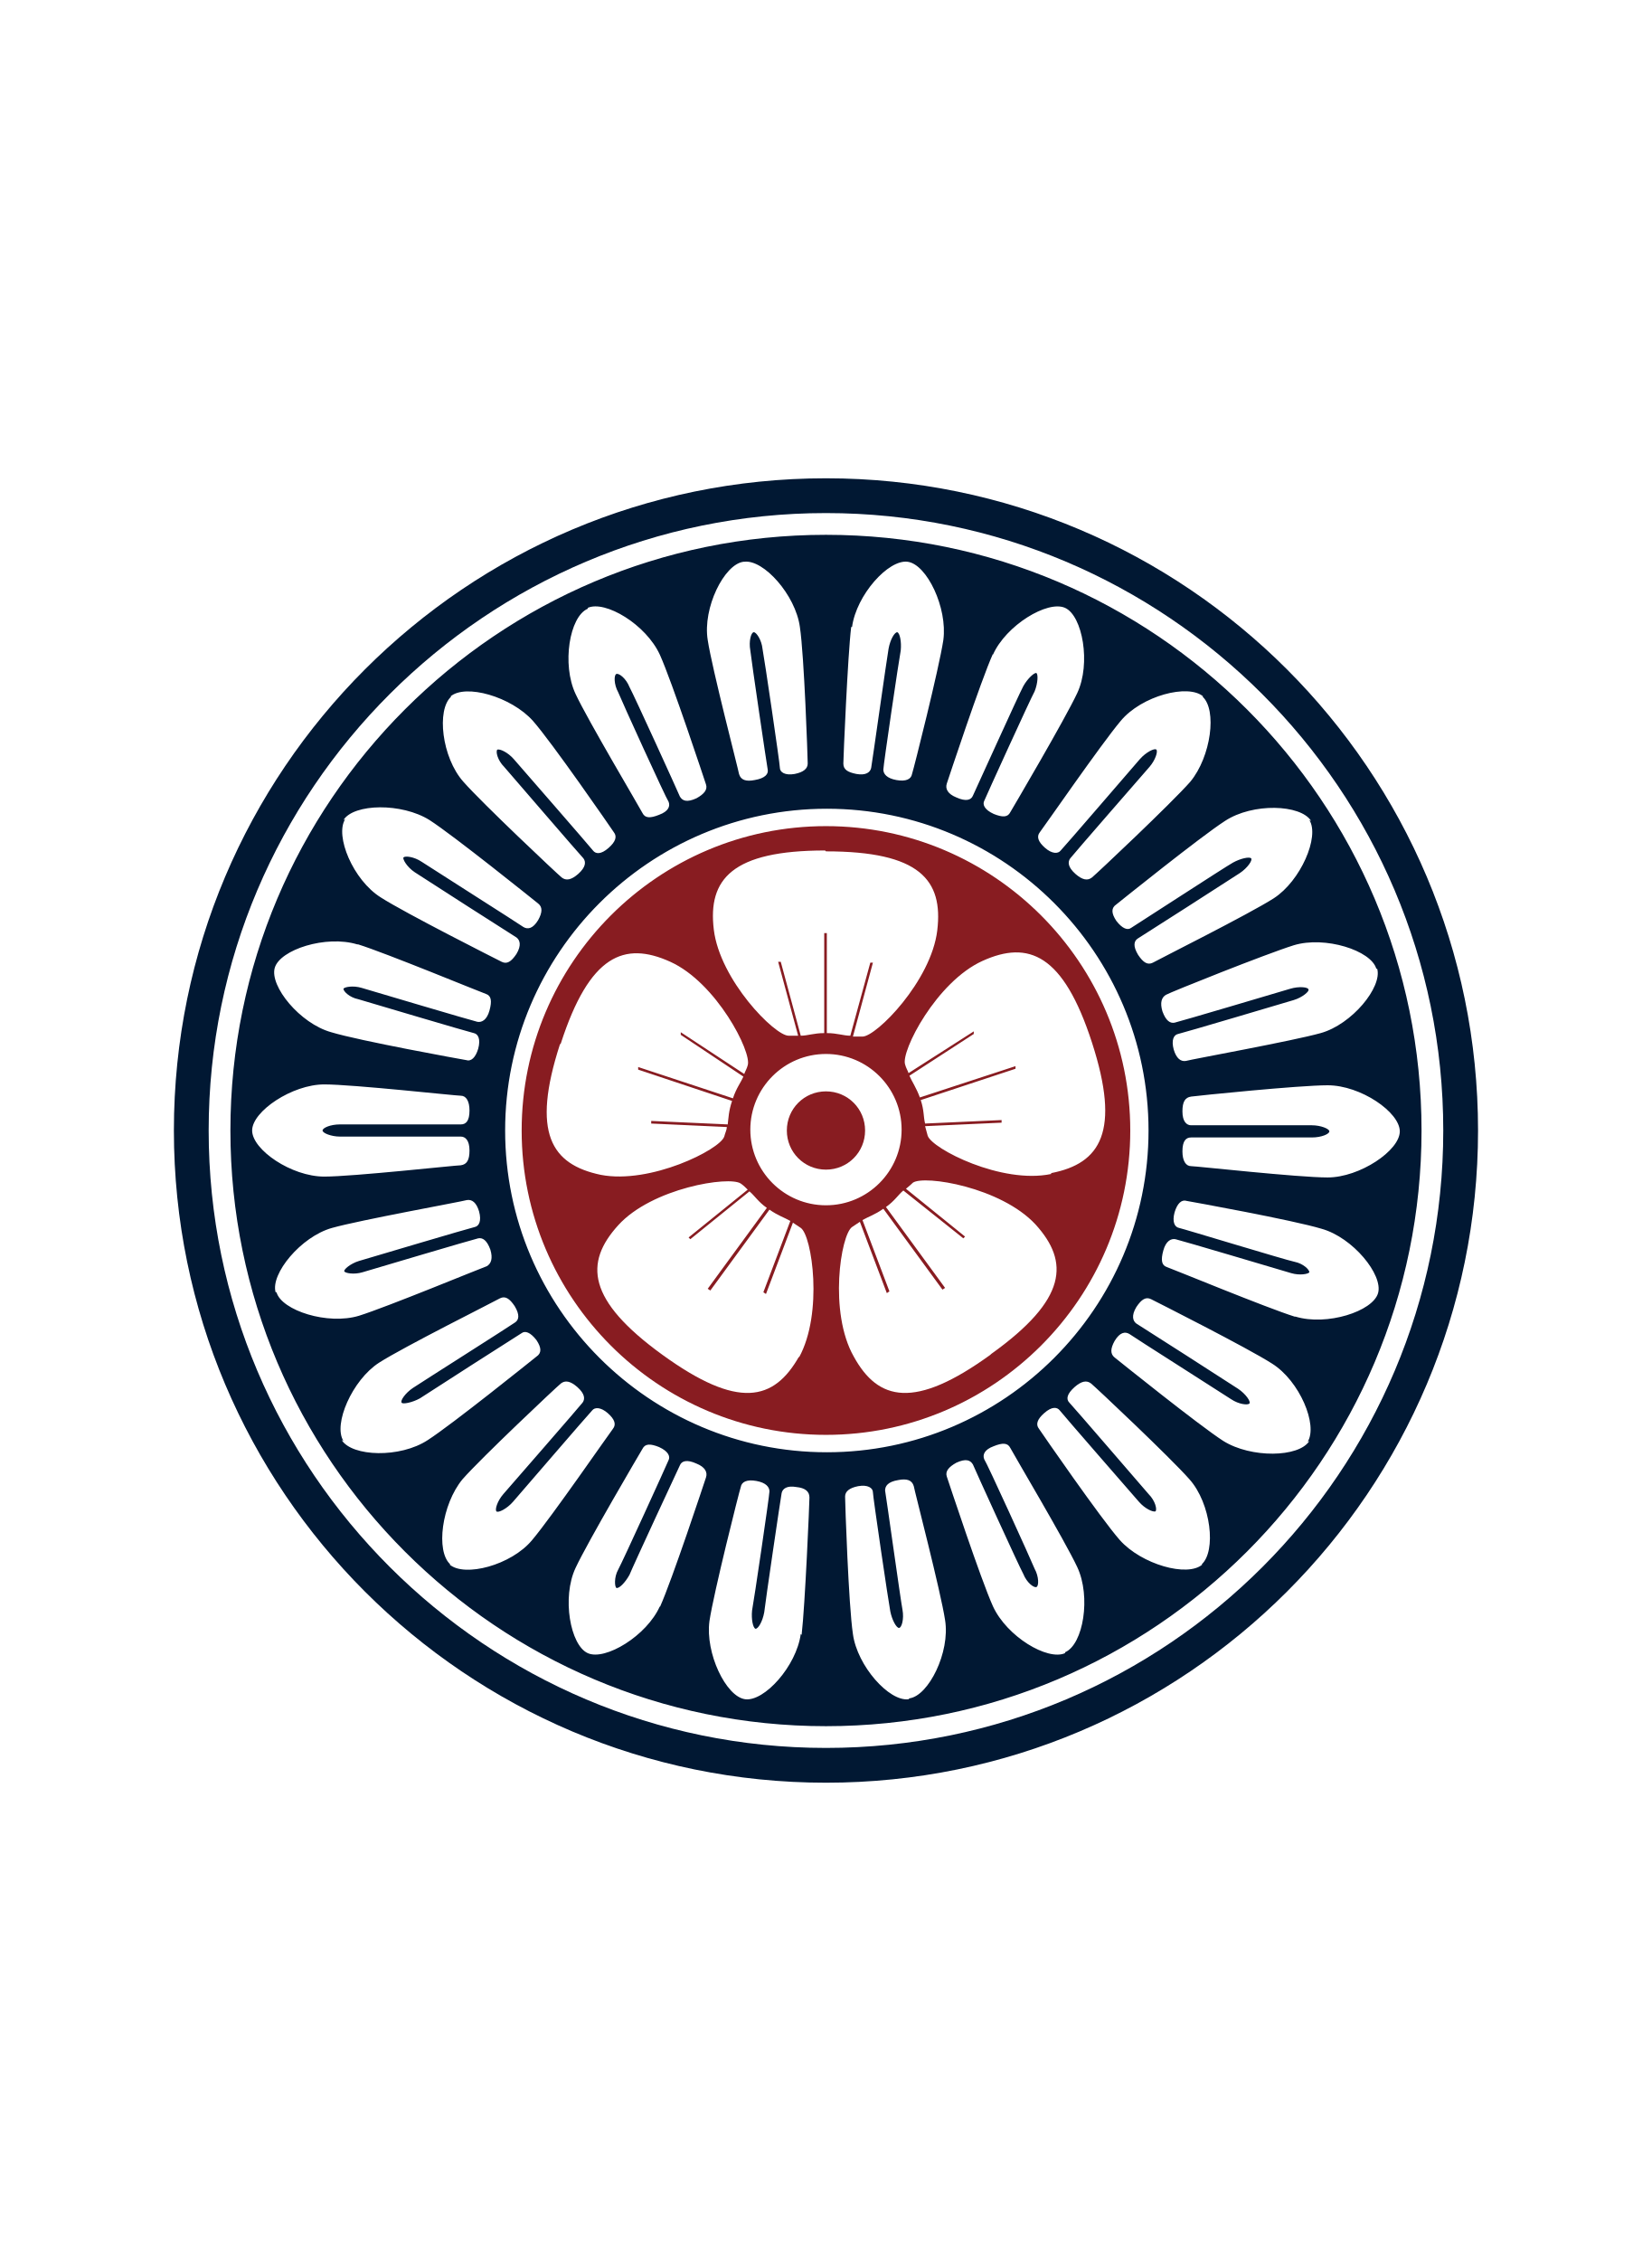
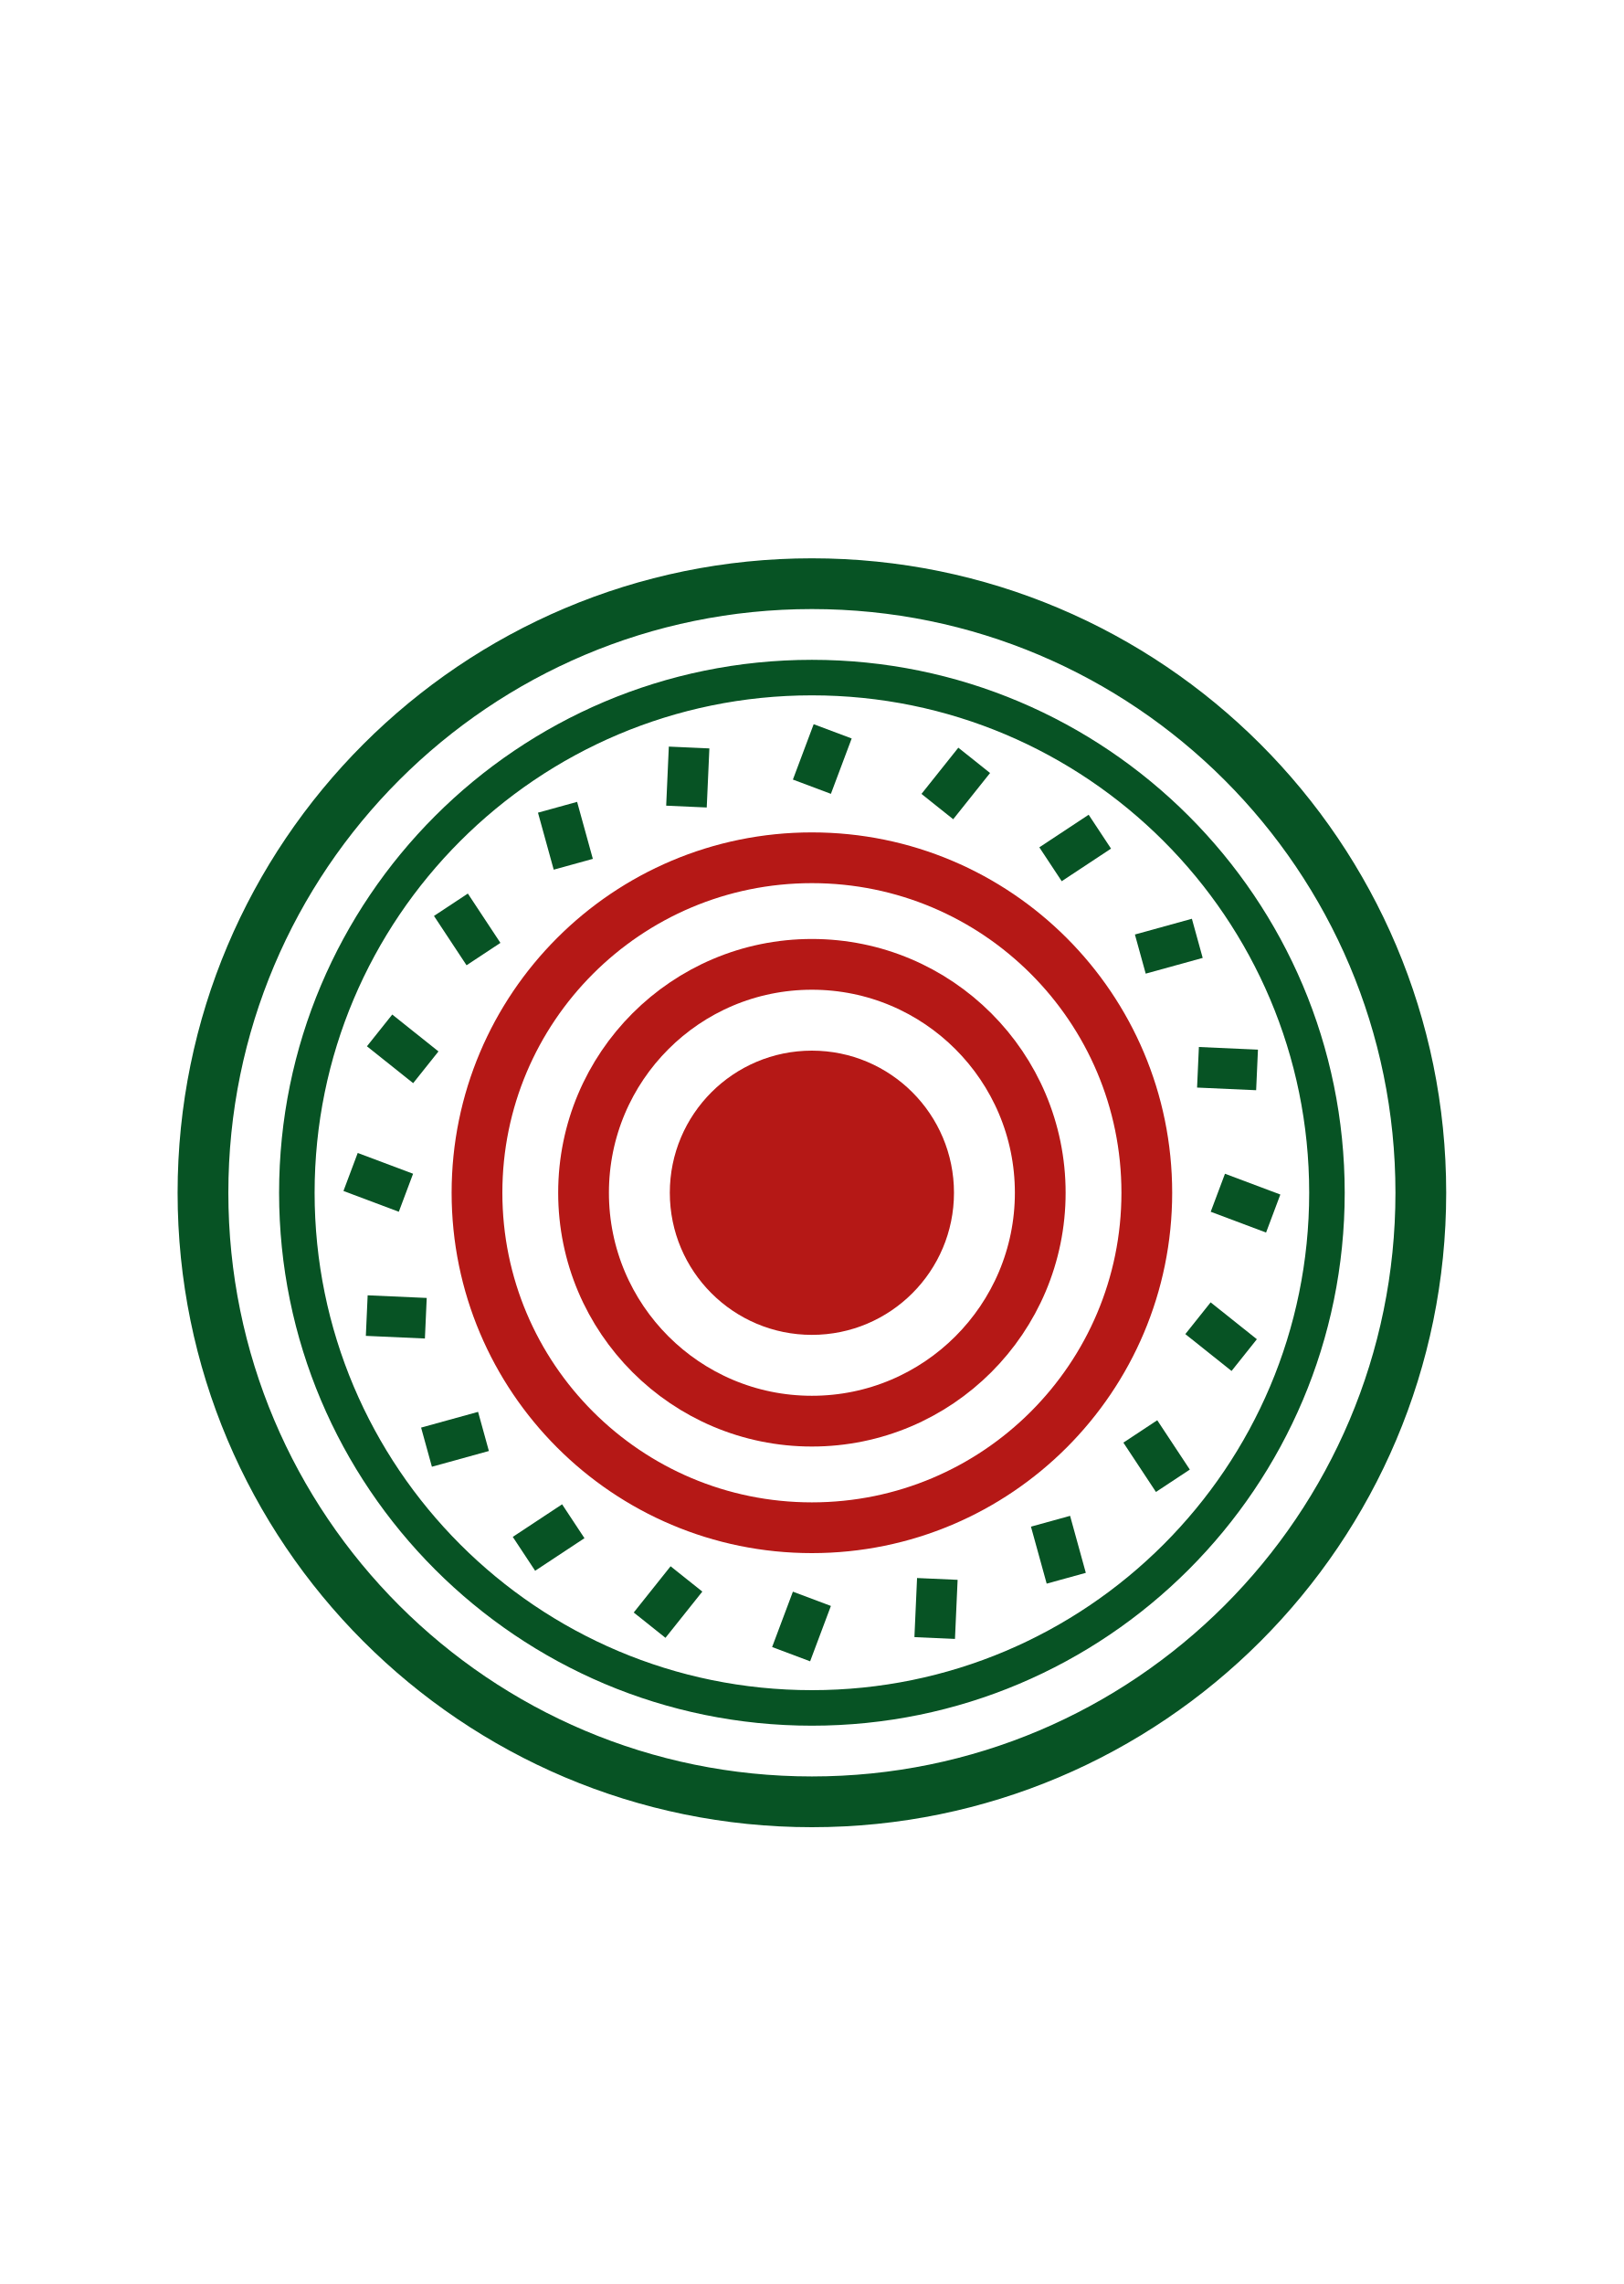
- <svg xmlns="http://www.w3.org/2000/svg" id="_图层_1" data-name="图层 1" viewBox="0 0 19 26">
-   <defs>
-     <style>
-       .cls-1 {
-         fill: #011833;
-       }
- 
-       .cls-2 {
-         fill: #881c21;
-       }
-     </style>
-   </defs>
-   <g>
-     <path class="cls-2" d="M9.5,9.5c-1.93,0-3.5,1.57-3.5,3.5s1.57,3.5,3.5,3.5,3.5-1.57,3.5-3.5-1.57-3.5-3.5-3.5Zm0,.29c1.08,0,1.35,.33,1.28,.91-.07,.58-.7,1.22-.86,1.22-.04,0-.08,0-.11,0l.23-.85h-.03s-.23,.84-.23,.84c-.08,0-.15-.03-.27-.03v-1.15h-.03v1.15c-.12,0-.19,.03-.27,.03l-.23-.85h-.03s.23,.85,.23,.85c-.03,0-.07,0-.11,0-.16,0-.79-.64-.86-1.22-.07-.58,.21-.91,1.28-.91Zm-3.05,2.21c.33-1.02,.73-1.18,1.26-.94,.53,.24,.94,1.04,.89,1.19-.01,.04-.03,.07-.04,.1l-.73-.48v.03s.72,.48,.72,.48c-.03,.07-.08,.13-.12,.25l-1.09-.36v.03s1.08,.36,1.08,.36c-.04,.12-.04,.19-.05,.27l-.88-.04v.03s.87,.04,.87,.04c0,.03-.02,.07-.03,.11-.05,.15-.85,.55-1.42,.44-.57-.12-.8-.48-.47-1.5Zm2.74,3.6c-.29,.51-.7,.61-1.57-.02-.87-.63-.9-1.06-.51-1.49,.39-.43,1.28-.57,1.41-.48,.03,.02,.06,.05,.08,.07l-.68,.55,.02,.02,.68-.55c.06,.05,.1,.12,.2,.19l-.68,.93,.03,.02,.68-.93c.1,.07,.17,.09,.24,.13l-.31,.82,.03,.02,.31-.82s.06,.04,.09,.06c.13,.09,.26,.98-.02,1.49Zm-.56-2.61c0-.48,.39-.87,.87-.87s.87,.39,.87,.87-.39,.87-.87,.87-.87-.39-.87-.87Zm2.76,2.59c-.87,.63-1.29,.53-1.57,.02-.29-.51-.15-1.4-.02-1.49,.03-.02,.06-.04,.09-.06l.31,.82,.03-.02-.31-.82c.07-.04,.14-.06,.24-.13l.68,.93,.03-.02-.68-.93c.1-.07,.14-.14,.2-.19l.69,.55,.02-.02-.68-.55s.05-.04,.08-.07c.13-.09,1.01,.05,1.41,.48,.39,.43,.37,.86-.51,1.49Zm.7-2.08c-.57,.12-1.37-.29-1.42-.44-.01-.04-.02-.07-.03-.11l.88-.04v-.03s-.88,.04-.88,.04c-.02-.08-.01-.15-.05-.27l1.09-.36v-.03s-1.1,.36-1.1,.36c-.04-.11-.09-.18-.12-.25l.74-.48v-.03s-.75,.48-.75,.48c-.01-.03-.03-.06-.04-.1-.05-.15,.36-.95,.89-1.19,.53-.24,.93-.08,1.26,.94,.33,1.02,.1,1.39-.47,1.5Z" />
-     <path class="cls-2" d="M9.5,12.55c-.25,0-.45,.2-.45,.45s.2,.45,.45,.45,.45-.2,.45-.45-.2-.45-.45-.45Z" />
+ <svg xmlns="http://www.w3.org/2000/svg" viewBox="0 0 64 90" role="img" aria-label="1筒">
+   <g data-pip="rosette" fill="none">
+     <circle cx="32" cy="47" r="24" stroke="#075324" stroke-width="2" />
+     <circle cx="32" cy="47" r="20.3" stroke="#075324" stroke-width="1.4" />
+     <path d="M48 47L50.182 47.819M47.217 51.944L49.039 53.397M44.944 56.405L46.228 58.349M41.405 59.944L42.025 62.19M36.944 62.217L36.84 64.545M32 63L31.181 65.182M27.056 62.217L25.603 64.039M22.595 59.944L20.651 61.228M19.056 56.405L16.81 57.025M16.783 51.944L14.455 51.84M16 47L13.818 46.181M16.783 42.056L14.961 40.603M19.056 37.595L17.772 35.651M22.595 34.056L21.975 31.81M27.056 31.783L27.16 29.455M32 31L32.819 28.818M36.944 31.783L38.397 29.961M41.405 34.056L43.349 32.772M44.944 37.595L47.19 36.975M47.217 42.056L49.545 42.16" stroke="#075324" stroke-width="1.6" />
+     <circle cx="32" cy="47" r="13.2" stroke="#b51816" stroke-width="2" />
+     <circle cx="32" cy="47" r="9" stroke="#b51816" stroke-width="2" />
+     <circle cx="32" cy="47" r="5.6" fill="#b51816" />
  </g>
-   <path class="cls-1" d="M9.5,6.15c-3.78,0-6.85,3.07-6.85,6.85s3.07,6.85,6.85,6.85,6.85-3.07,6.85-6.85-3.07-6.85-6.85-6.85Zm6.34,4.99c.06,.21-.29,.64-.65,.74-.32,.09-1.48,.3-1.55,.32-.06,.01-.11-.03-.14-.13-.03-.11,0-.17,.05-.18,.05-.01,1.23-.36,1.33-.39,.1-.03,.18-.1,.17-.12,0-.03-.11-.04-.21-.01-.1,.03-1.28,.38-1.33,.39-.05,.01-.1-.02-.14-.13-.03-.1-.01-.16,.04-.19s1.15-.47,1.47-.57c.36-.11,.89,.06,.95,.27Zm-.78-1.71c.12,.19-.1,.7-.41,.9-.28,.18-1.34,.71-1.39,.74-.06,.03-.11,0-.17-.09-.06-.1-.05-.16,0-.19s1.08-.69,1.17-.75,.15-.15,.13-.17-.12,0-.21,.05-1.12,.72-1.17,.75c-.04,.03-.1,.01-.17-.08-.06-.09-.06-.15,0-.19,.05-.04,.97-.78,1.25-.96,.32-.21,.87-.19,.99,0Zm-1.23-1.42c.17,.15,.1,.69-.14,.98-.22,.25-1.08,1.06-1.13,1.1-.05,.04-.11,.03-.19-.04-.09-.08-.09-.14-.06-.18,.03-.04,.84-.97,.91-1.05,.07-.08,.1-.18,.08-.2-.02-.02-.12,.03-.19,.11-.07,.08-.87,1.01-.91,1.05-.03,.04-.1,.04-.18-.03-.08-.07-.1-.13-.06-.18,.04-.05,.71-1.02,.93-1.28,.24-.29,.78-.43,.95-.28Zm-2.41-.48c.15-.34,.63-.63,.83-.54,.2,.09,.3,.64,.14,.98-.14,.3-.74,1.32-.77,1.37-.03,.06-.09,.06-.19,.02-.11-.05-.13-.11-.11-.15,.02-.05,.53-1.17,.58-1.26,.04-.1,.04-.2,.02-.21-.02-.01-.1,.06-.15,.15s-.56,1.22-.58,1.26c-.02,.05-.08,.07-.19,.02-.1-.04-.13-.1-.11-.16,.02-.06,.39-1.18,.53-1.49Zm-1.62-.32c.05-.37,.42-.78,.64-.75,.22,.03,.46,.53,.41,.9-.05,.33-.34,1.48-.36,1.54-.01,.06-.07,.09-.18,.07-.11-.02-.15-.07-.15-.12,0-.05,.18-1.27,.2-1.37,.01-.1-.01-.2-.04-.21-.03,0-.08,.08-.1,.19s-.19,1.32-.2,1.37-.06,.09-.17,.07c-.1-.02-.15-.05-.15-.12,0-.06,.05-1.24,.09-1.57Zm-1.24-.75c.22-.03,.59,.38,.64,.75,.05,.33,.09,1.51,.09,1.57,0,.06-.05,.1-.15,.12-.11,.02-.17-.02-.17-.07s-.18-1.27-.2-1.37c-.01-.1-.07-.19-.1-.19-.03,0-.06,.1-.04,.21,.01,.1,.19,1.32,.2,1.37s-.03,.1-.15,.12c-.1,.02-.16,0-.18-.07-.01-.06-.31-1.21-.36-1.54-.06-.37,.19-.87,.41-.9Zm-1.8,.53c.2-.09,.67,.19,.83,.54,.14,.31,.51,1.43,.53,1.49,.02,.06-.02,.11-.11,.16-.11,.05-.16,.03-.19-.02-.02-.05-.53-1.17-.58-1.26-.04-.1-.12-.16-.15-.15-.03,.01-.03,.12,.02,.21,.04,.1,.55,1.22,.58,1.26,.02,.05,0,.11-.11,.15-.1,.04-.16,.04-.19-.02-.03-.06-.63-1.07-.77-1.37-.16-.34-.07-.89,.14-.98Zm-1.58,1.02c.17-.15,.7,0,.95,.28,.22,.25,.89,1.22,.93,1.28,.04,.05,.02,.11-.06,.18-.09,.08-.15,.07-.18,.03-.03-.04-.84-.97-.91-1.05-.07-.08-.16-.12-.19-.11-.02,.02,0,.12,.08,.2,.07,.08,.87,1.01,.91,1.05,.03,.04,.03,.1-.06,.18-.08,.07-.14,.08-.19,.04s-.91-.85-1.13-1.1c-.25-.28-.31-.83-.14-.98Zm-1.23,1.42c.12-.19,.67-.2,.99,0,.28,.18,1.2,.92,1.25,.96,.05,.04,.05,.1,0,.19-.06,.1-.12,.11-.17,.08-.04-.03-1.08-.69-1.17-.75-.09-.06-.19-.07-.21-.05-.01,.02,.04,.11,.13,.17,.09,.06,1.12,.72,1.17,.75,.04,.03,.06,.09,0,.19-.06,.09-.11,.12-.17,.09-.06-.03-1.11-.56-1.39-.74-.32-.2-.53-.71-.41-.9Zm.17,1.43c.32,.1,1.41,.55,1.47,.57,.06,.02,.07,.08,.04,.19-.03,.11-.09,.14-.14,.13-.05-.01-1.23-.36-1.33-.39-.1-.03-.2-.01-.21,.01,0,.03,.07,.1,.17,.12,.1,.03,1.28,.38,1.33,.39,.05,.01,.08,.07,.05,.18-.03,.1-.08,.15-.14,.13-.06-.01-1.22-.22-1.55-.32-.36-.1-.71-.53-.65-.74,.06-.21,.59-.38,.95-.27Zm-1.22,2.14c0-.22,.46-.53,.83-.53,.33,0,1.51,.13,1.57,.13,.06,0,.1,.06,.1,.17,0,.12-.04,.16-.1,.16s-1.28,0-1.39,0-.2,.04-.2,.07,.1,.07,.2,.07,1.34,0,1.39,0,.1,.04,.1,.16c0,.11-.03,.16-.1,.17-.06,0-1.24,.13-1.57,.13-.38,0-.83-.31-.83-.53Zm.27,1.86c-.06-.21,.29-.64,.65-.74,.32-.09,1.48-.3,1.55-.32,.06-.01,.11,.03,.14,.13,.03,.11,0,.17-.05,.18-.05,.01-1.23,.36-1.33,.39-.1,.03-.18,.1-.17,.12s.11,.04,.21,.01c.1-.03,1.28-.38,1.33-.39,.05-.01,.1,.02,.14,.13,.03,.1,.01,.16-.04,.19-.06,.02-1.15,.47-1.47,.57-.36,.11-.89-.06-.95-.27Zm.78,1.71c-.12-.19,.1-.7,.41-.9,.28-.18,1.34-.71,1.39-.74,.06-.03,.11,0,.17,.09,.06,.1,.05,.16,0,.19-.04,.03-1.08,.69-1.17,.75-.09,.06-.15,.15-.13,.17,.01,.02,.12,0,.21-.05,.09-.06,1.12-.72,1.17-.75,.04-.03,.1-.01,.17,.08,.06,.09,.06,.15,0,.19-.05,.04-.97,.78-1.25,.96-.32,.21-.87,.19-.99,0Zm1.23,1.42c-.17-.15-.1-.69,.14-.98,.22-.25,1.08-1.06,1.13-1.1,.05-.04,.11-.03,.19,.04,.09,.08,.09,.14,.06,.18-.03,.04-.84,.97-.91,1.05-.07,.08-.1,.18-.08,.2s.12-.03,.19-.11c.07-.08,.87-1.01,.91-1.05,.03-.04,.1-.04,.18,.03,.08,.07,.1,.13,.06,.18-.04,.05-.71,1.02-.93,1.28-.24,.29-.78,.43-.95,.28Zm2.41,.48c-.15,.34-.63,.63-.83,.54-.2-.09-.3-.64-.14-.98,.14-.3,.74-1.32,.77-1.37,.03-.06,.09-.06,.19-.02,.11,.05,.13,.11,.11,.15-.02,.05-.53,1.17-.58,1.26s-.04,.2-.02,.21c.03,.01,.1-.06,.15-.15,.04-.1,.56-1.22,.58-1.26,.02-.05,.08-.07,.19-.02,.1,.04,.13,.1,.11,.16-.02,.06-.39,1.18-.53,1.49Zm1.62,.32c-.05,.37-.42,.78-.64,.75-.22-.03-.46-.53-.41-.9,.05-.33,.34-1.48,.36-1.54,.01-.06,.07-.09,.18-.07,.11,.02,.15,.07,.15,.12,0,.05-.18,1.27-.2,1.37-.01,.1,.01,.2,.04,.21,.03,0,.08-.08,.1-.19,.01-.1,.19-1.32,.2-1.37s.06-.09,.17-.07c.1,.01,.15,.05,.15,.12,0,.06-.05,1.24-.09,1.58Zm-3.4-5.79c0-2.04,1.66-3.7,3.7-3.7s3.7,1.66,3.7,3.7-1.66,3.7-3.7,3.7-3.7-1.66-3.7-3.7Zm4.64,6.54c-.22,.03-.59-.38-.64-.75-.05-.33-.09-1.51-.09-1.58,0-.06,.05-.1,.15-.12,.11-.02,.17,.02,.17,.07s.18,1.27,.2,1.37,.07,.19,.1,.19c.03,0,.06-.1,.04-.21-.02-.1-.19-1.32-.2-1.37,0-.05,.03-.1,.15-.12,.1-.02,.16,0,.18,.07,.01,.06,.31,1.21,.36,1.54,.06,.37-.19,.87-.41,.9Zm1.8-.53c-.2,.09-.67-.19-.83-.54-.14-.31-.51-1.43-.53-1.49-.02-.06,.02-.11,.11-.16,.11-.05,.16-.03,.19,.02,.02,.05,.53,1.17,.58,1.26,.04,.1,.12,.16,.15,.15,.03-.01,.03-.12-.02-.21-.04-.1-.55-1.22-.58-1.26-.02-.05,0-.11,.11-.15,.1-.04,.16-.04,.19,.02,.03,.06,.63,1.07,.77,1.37,.16,.34,.07,.89-.14,.98Zm1.58-1.02c-.17,.15-.7,0-.95-.28-.22-.25-.89-1.22-.93-1.28-.04-.05-.02-.11,.06-.18,.09-.08,.15-.07,.18-.03,.03,.04,.84,.97,.91,1.05,.07,.08,.16,.12,.19,.11,.02-.02,0-.12-.08-.2-.07-.08-.87-1.01-.91-1.05s-.03-.1,.06-.18c.08-.07,.14-.08,.19-.04,.05,.04,.91,.85,1.13,1.1,.25,.28,.31,.83,.14,.98Zm1.23-1.42c-.12,.19-.67,.2-.99,0-.28-.18-1.2-.92-1.25-.96-.05-.04-.05-.1,0-.19,.06-.1,.12-.11,.17-.08,.04,.03,1.08,.69,1.17,.75s.19,.07,.21,.05-.04-.11-.13-.17-1.12-.72-1.17-.75c-.04-.03-.06-.09,0-.19,.06-.09,.11-.12,.17-.09,.06,.03,1.11,.56,1.39,.74,.32,.2,.53,.71,.41,.9Zm-.17-1.43c-.32-.1-1.41-.55-1.47-.57s-.07-.08-.04-.19c.03-.11,.09-.14,.14-.13,.05,.01,1.23,.36,1.33,.39,.1,.03,.2,.01,.21-.01,0-.03-.07-.1-.17-.12s-1.28-.38-1.33-.39c-.05-.01-.08-.07-.05-.18,.03-.1,.08-.15,.14-.13,.06,.01,1.22,.22,1.55,.32,.36,.1,.71,.53,.65,.74s-.59,.38-.95,.27Zm.38-1.6c-.34,0-1.51-.13-1.57-.13s-.1-.06-.1-.17c0-.12,.04-.16,.1-.16s1.28,0,1.39,0,.2-.04,.2-.07-.1-.07-.2-.07-1.34,0-1.39,0-.1-.04-.1-.16c0-.11,.03-.16,.1-.17s1.24-.13,1.57-.13c.38,0,.83,.31,.83,.53s-.46,.53-.83,.53Z" />
-   <path class="cls-1" d="M9.5,5.5c-4.14,0-7.5,3.36-7.5,7.5s3.36,7.5,7.5,7.5,7.5-3.36,7.5-7.5-3.36-7.5-7.5-7.5Zm0,14.6c-3.91,0-7.1-3.18-7.1-7.1s3.19-7.1,7.1-7.1,7.1,3.18,7.1,7.1-3.18,7.1-7.1,7.1Z" />
</svg>
